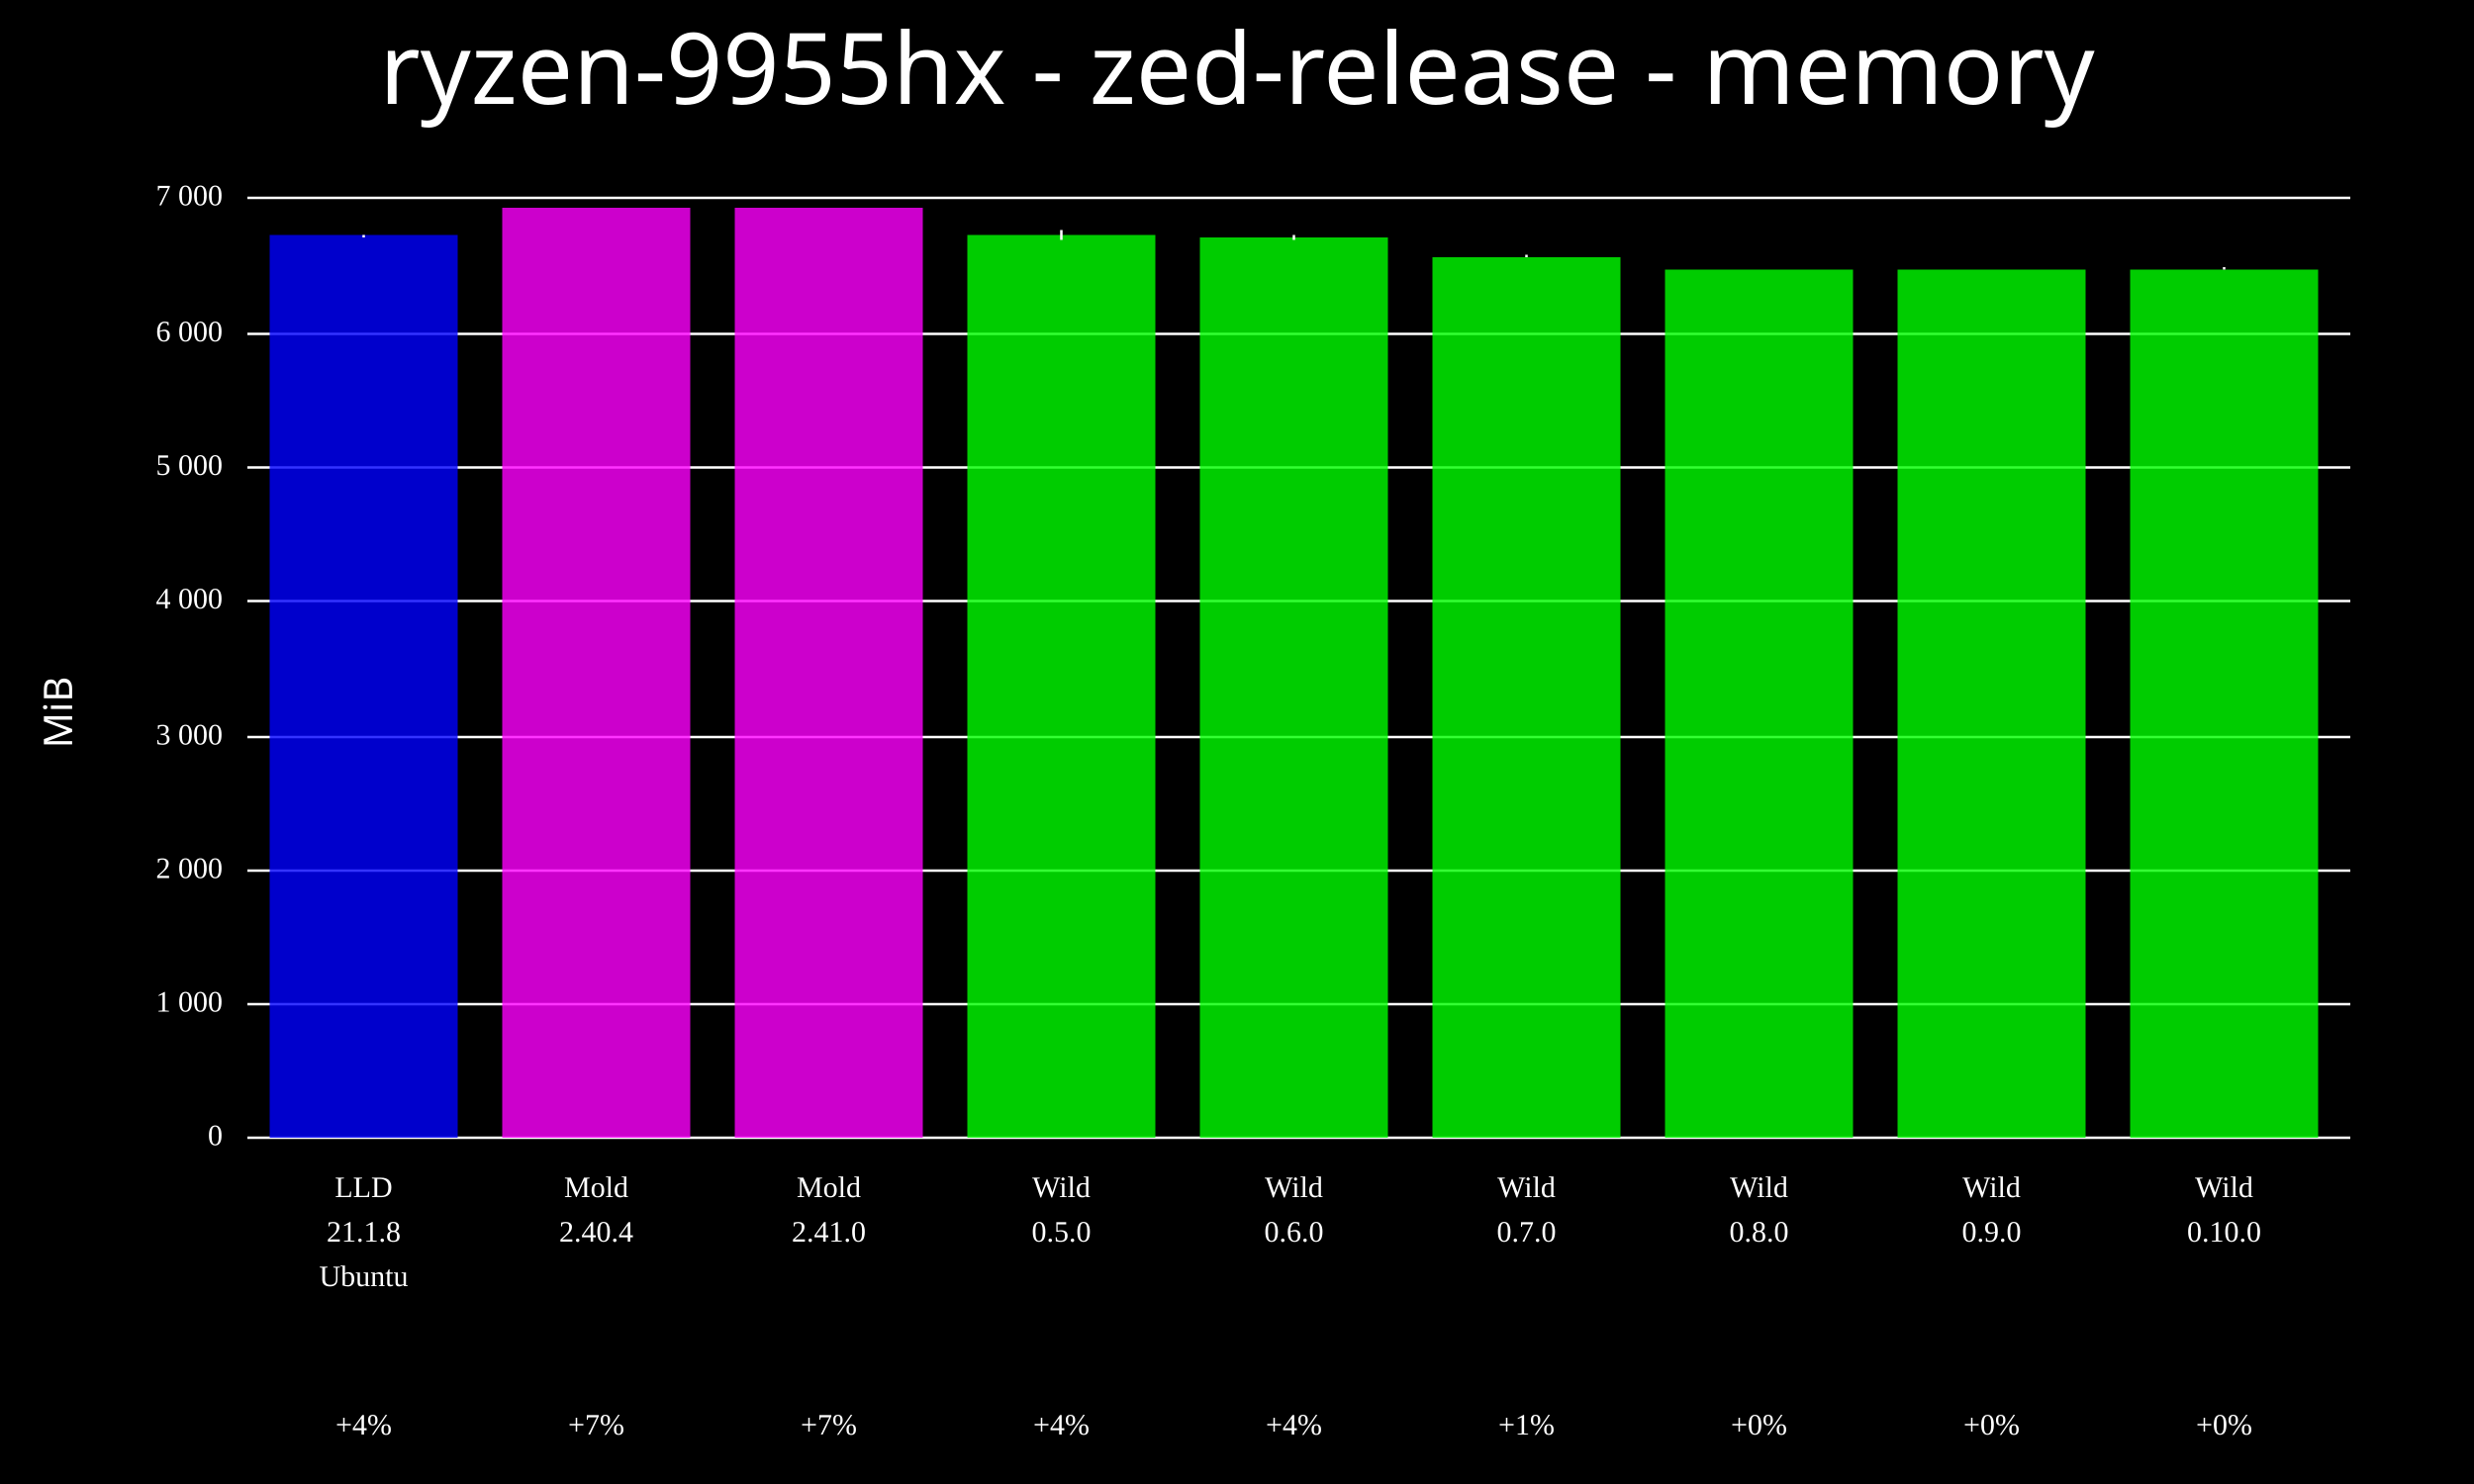
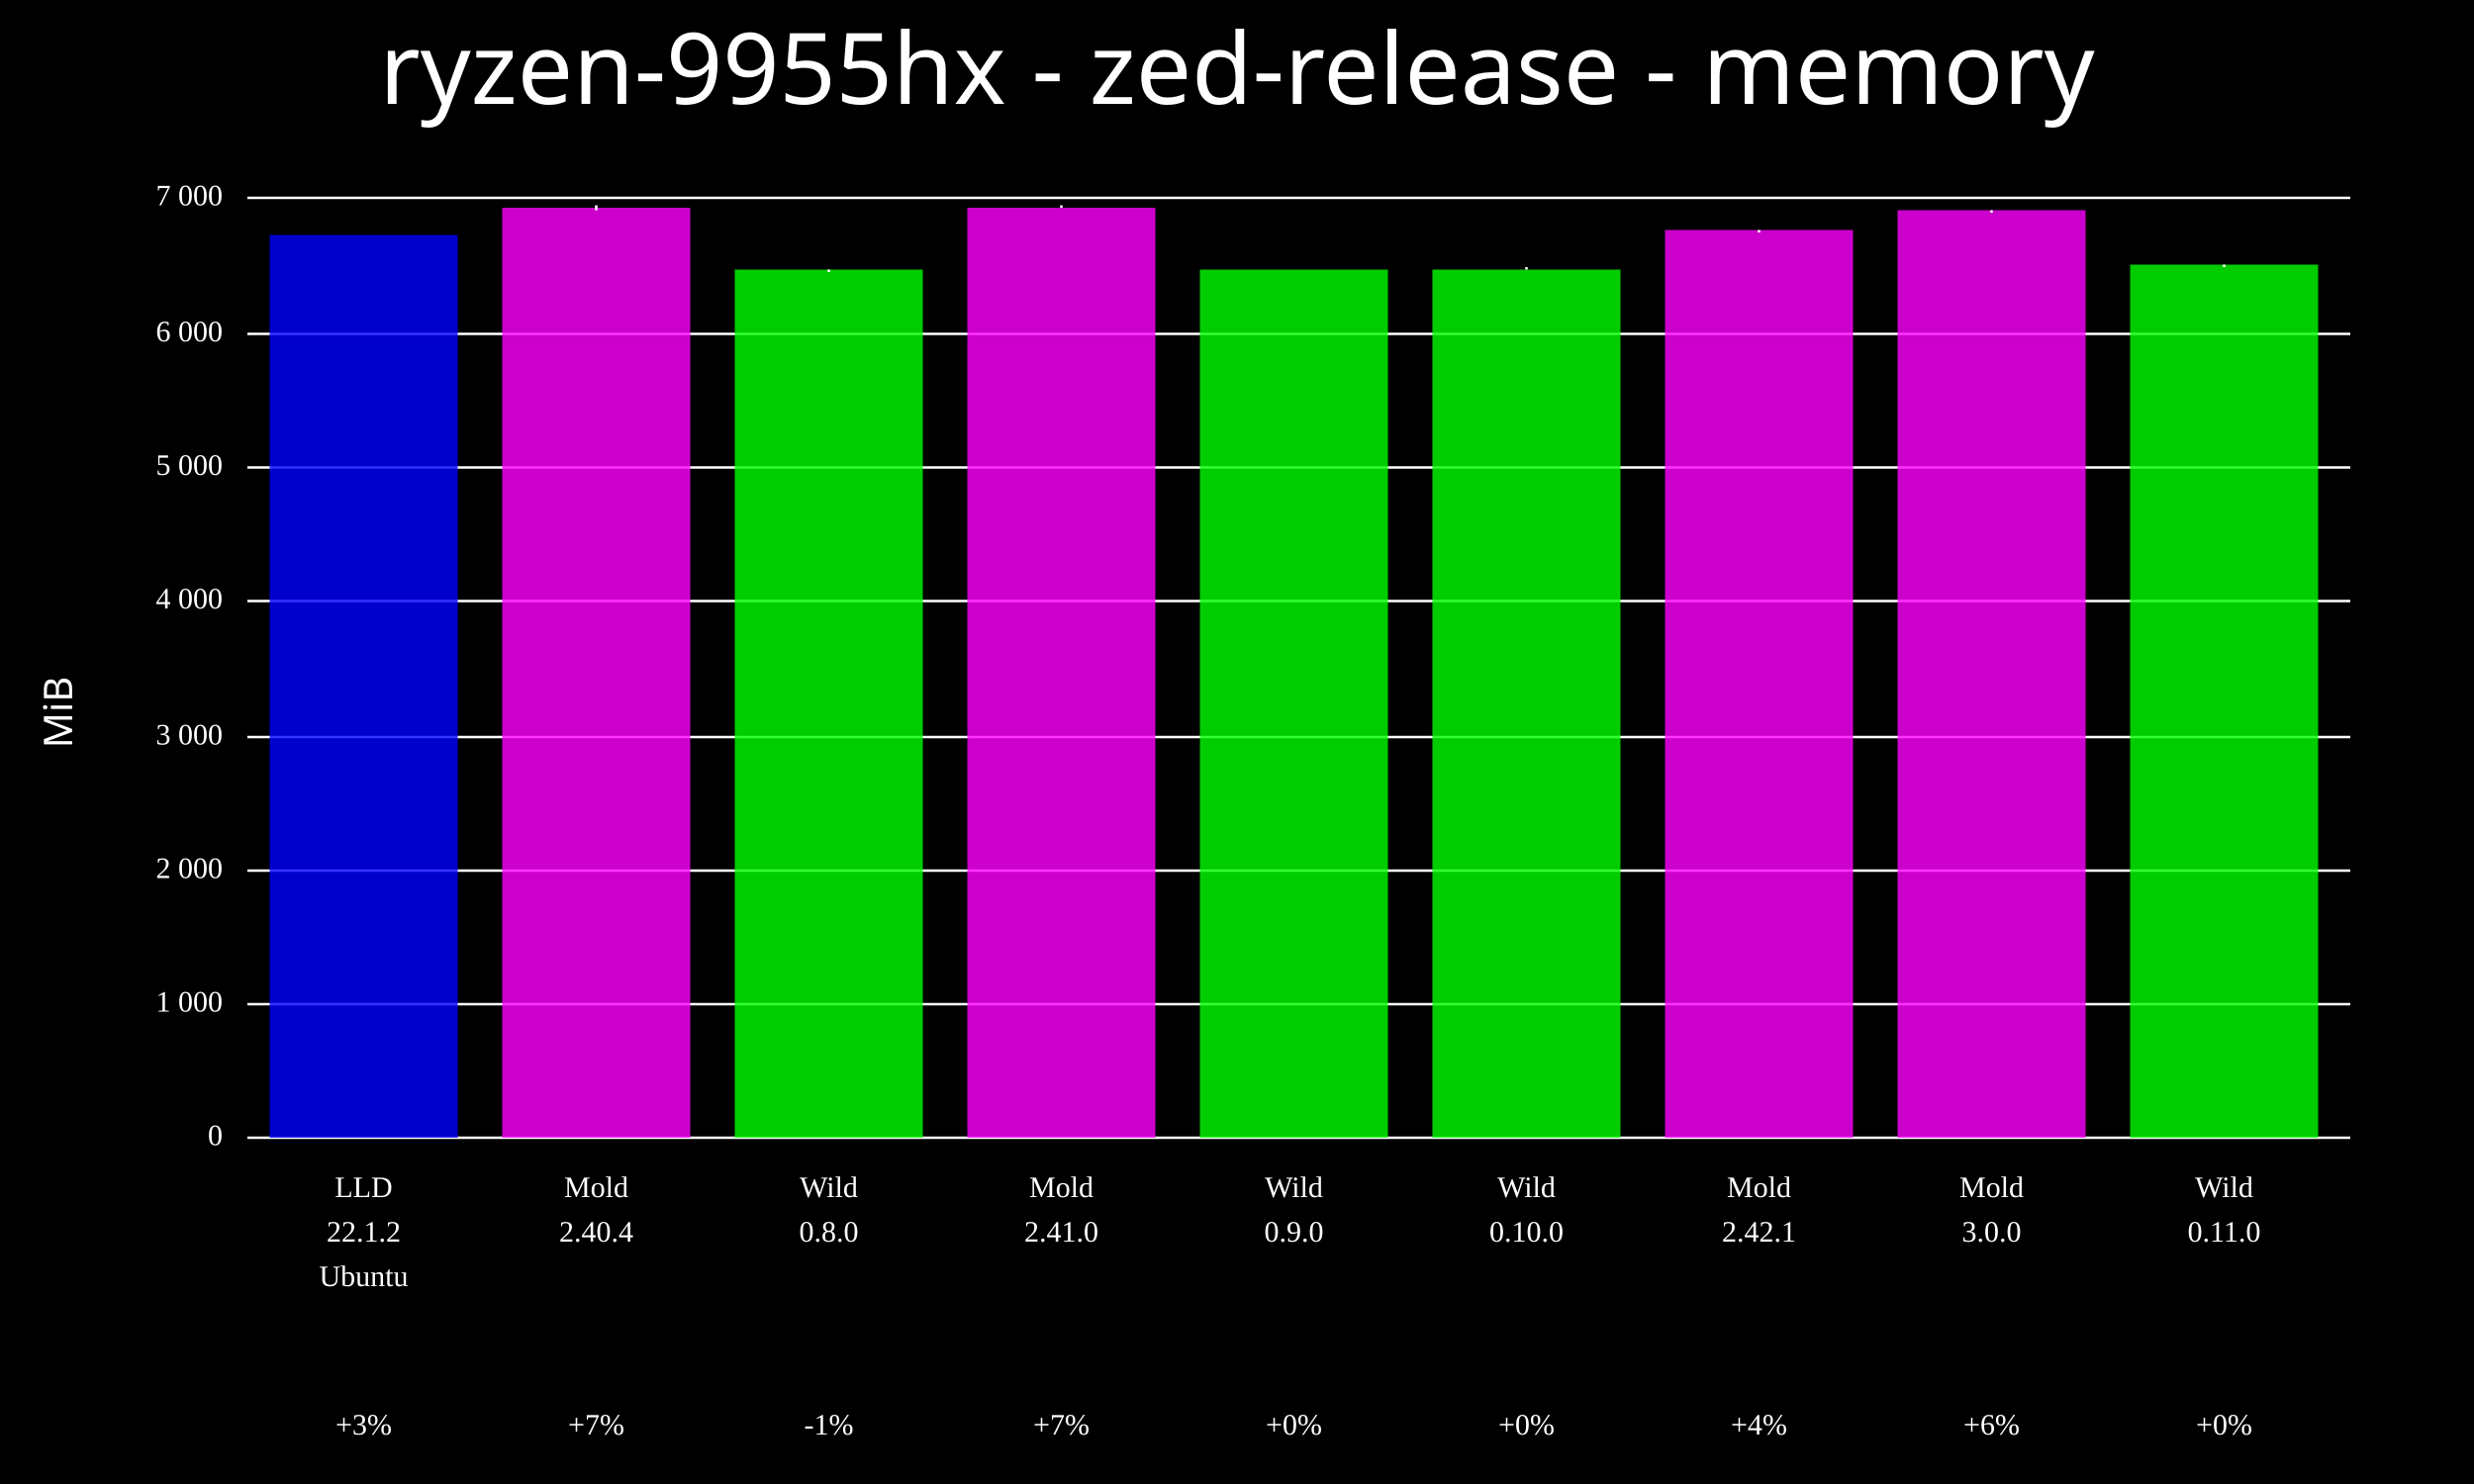
<svg xmlns="http://www.w3.org/2000/svg" width="1000" height="600" viewBox="0 0 1000 600">
  <rect x="0" y="0" width="1000" height="600" fill="#000000" />
  <text x="500" y="10" dy="0.8em" text-anchor="middle" font-family="sans-serif" font-size="40" fill="#FFFFFF">
ryzen-9955hx - zed-release - memory</text>
  <text x="5" y="300" dy="0.76em" text-anchor="middle" font-family="sans-serif" font-size="16" fill="#FFFFFF" transform="rotate(270, 5, 288)">MiB</text>
  <line x1="100" y1="460" x2="950" y2="460" stroke="#FFFFFF" />
  <text x="90" y="460" dy="0.5ex" text-anchor="end" fill="#FFFFFF">0</text>
  <line x1="100" y1="406" x2="950" y2="406" stroke="#FFFFFF" />
  <text x="90" y="406" dy="0.5ex" text-anchor="end" fill="#FFFFFF">1 000</text>
  <line x1="100" y1="352" x2="950" y2="352" stroke="#FFFFFF" />
  <text x="90" y="352" dy="0.5ex" text-anchor="end" fill="#FFFFFF">2 000</text>
  <line x1="100" y1="298" x2="950" y2="298" stroke="#FFFFFF" />
  <text x="90" y="298" dy="0.5ex" text-anchor="end" fill="#FFFFFF">3 000</text>
  <line x1="100" y1="243" x2="950" y2="243" stroke="#FFFFFF" />
  <text x="90" y="243" dy="0.5ex" text-anchor="end" fill="#FFFFFF">4 000</text>
  <line x1="100" y1="189" x2="950" y2="189" stroke="#FFFFFF" />
  <text x="90" y="189" dy="0.5ex" text-anchor="end" fill="#FFFFFF">5 000</text>
  <line x1="100" y1="135" x2="950" y2="135" stroke="#FFFFFF" />
  <text x="90" y="135" dy="0.5ex" text-anchor="end" fill="#FFFFFF">6 000</text>
  <line x1="100" y1="80" x2="950" y2="80" stroke="#FFFFFF" />
  <text x="90" y="80" dy="0.5ex" text-anchor="end" fill="#FFFFFF">7 000</text>
  <rect fill="#0000FF" opacity="0.8" x="109" y="95" width="76" height="365" />
-   <line stroke="#FFFFFF" x1="147" y1="95" x2="147" y2="96" />
+   <line stroke="#FFFFFF" x1="147" y1="95" x2="147" y2="95" />
  <text x="147" y="484" fill="#FFFFFF" text-anchor="middle">LLD</text>
-   <text x="147" y="502" fill="#FFFFFF" text-anchor="middle">21.1.8</text>
+   <text x="147" y="502" fill="#FFFFFF" text-anchor="middle">22.1.2</text>
  <text x="147" y="520" fill="#FFFFFF" text-anchor="middle">Ubuntu</text>
-   <text x="147" y="580" fill="#FFFFFF" text-anchor="middle">+4%</text>
+   <text x="147" y="580" fill="#FFFFFF" text-anchor="middle">+3%</text>
  <rect fill="#FF00FF" opacity="0.8" x="203" y="84" width="76" height="376" />
-   <line stroke="#FFFFFF" x1="241" y1="84" x2="241" y2="84" />
+   <line stroke="#FFFFFF" x1="241" y1="83" x2="241" y2="85" />
  <text x="241" y="484" fill="#FFFFFF" text-anchor="middle">Mold</text>
  <text x="241" y="502" fill="#FFFFFF" text-anchor="middle">2.40.4</text>
  <text x="241" y="580" fill="#FFFFFF" text-anchor="middle">+7%</text>
-   <rect fill="#FF00FF" opacity="0.8" x="297" y="84" width="76" height="376" />
-   <line stroke="#FFFFFF" x1="335" y1="84" x2="335" y2="84" />
-   <text x="335" y="484" fill="#FFFFFF" text-anchor="middle">Mold</text>
-   <text x="335" y="502" fill="#FFFFFF" text-anchor="middle">2.41.0</text>
-   <text x="335" y="580" fill="#FFFFFF" text-anchor="middle">+7%</text>
-   <rect fill="#00FF00" opacity="0.8" x="391" y="95" width="76" height="365" />
-   <line stroke="#FFFFFF" x1="429" y1="93" x2="429" y2="97" />
-   <text x="429" y="484" fill="#FFFFFF" text-anchor="middle">Wild</text>
-   <text x="429" y="502" fill="#FFFFFF" text-anchor="middle">0.5.0</text>
-   <text x="429" y="580" fill="#FFFFFF" text-anchor="middle">+4%</text>
-   <rect fill="#00FF00" opacity="0.8" x="485" y="96" width="76" height="364" />
-   <line stroke="#FFFFFF" x1="523" y1="95" x2="523" y2="97" />
+   <rect fill="#00FF00" opacity="0.8" x="297" y="109" width="76" height="351" />
+   <line stroke="#FFFFFF" x1="335" y1="109" x2="335" y2="110" />
+   <text x="335" y="484" fill="#FFFFFF" text-anchor="middle">Wild</text>
+   <text x="335" y="502" fill="#FFFFFF" text-anchor="middle">0.8.0</text>
+   <text x="335" y="580" fill="#FFFFFF" text-anchor="middle">-1%</text>
+   <rect fill="#FF00FF" opacity="0.8" x="391" y="84" width="76" height="376" />
+   <line stroke="#FFFFFF" x1="429" y1="83" x2="429" y2="84" />
+   <text x="429" y="484" fill="#FFFFFF" text-anchor="middle">Mold</text>
+   <text x="429" y="502" fill="#FFFFFF" text-anchor="middle">2.41.0</text>
+   <text x="429" y="580" fill="#FFFFFF" text-anchor="middle">+7%</text>
+   <rect fill="#00FF00" opacity="0.8" x="485" y="109" width="76" height="351" />
+   <line stroke="#FFFFFF" x1="523" y1="109" x2="523" y2="109" />
  <text x="523" y="484" fill="#FFFFFF" text-anchor="middle">Wild</text>
-   <text x="523" y="502" fill="#FFFFFF" text-anchor="middle">0.6.0</text>
-   <text x="523" y="580" fill="#FFFFFF" text-anchor="middle">+4%</text>
-   <rect fill="#00FF00" opacity="0.8" x="579" y="104" width="76" height="356" />
-   <line stroke="#FFFFFF" x1="617" y1="103" x2="617" y2="104" />
+   <text x="523" y="502" fill="#FFFFFF" text-anchor="middle">0.9.0</text>
+   <text x="523" y="580" fill="#FFFFFF" text-anchor="middle">+0%</text>
+   <rect fill="#00FF00" opacity="0.8" x="579" y="109" width="76" height="351" />
+   <line stroke="#FFFFFF" x1="617" y1="108" x2="617" y2="109" />
  <text x="617" y="484" fill="#FFFFFF" text-anchor="middle">Wild</text>
-   <text x="617" y="502" fill="#FFFFFF" text-anchor="middle">0.7.0</text>
-   <text x="617" y="580" fill="#FFFFFF" text-anchor="middle">+1%</text>
-   <rect fill="#00FF00" opacity="0.8" x="673" y="109" width="76" height="351" />
-   <line stroke="#FFFFFF" x1="711" y1="109" x2="711" y2="109" />
-   <text x="711" y="484" fill="#FFFFFF" text-anchor="middle">Wild</text>
-   <text x="711" y="502" fill="#FFFFFF" text-anchor="middle">0.8.0</text>
-   <text x="711" y="580" fill="#FFFFFF" text-anchor="middle">+0%</text>
-   <rect fill="#00FF00" opacity="0.8" x="767" y="109" width="76" height="351" />
-   <line stroke="#FFFFFF" x1="805" y1="109" x2="805" y2="109" />
-   <text x="805" y="484" fill="#FFFFFF" text-anchor="middle">Wild</text>
-   <text x="805" y="502" fill="#FFFFFF" text-anchor="middle">0.9.0</text>
-   <text x="805" y="580" fill="#FFFFFF" text-anchor="middle">+0%</text>
-   <rect fill="#00FF00" opacity="0.8" x="861" y="109" width="76" height="351" />
-   <line stroke="#FFFFFF" x1="899" y1="108" x2="899" y2="109" />
+   <text x="617" y="502" fill="#FFFFFF" text-anchor="middle">0.10.0</text>
+   <text x="617" y="580" fill="#FFFFFF" text-anchor="middle">+0%</text>
+   <rect fill="#FF00FF" opacity="0.8" x="673" y="93" width="76" height="367" />
+   <line stroke="#FFFFFF" x1="711" y1="93" x2="711" y2="94" />
+   <text x="711" y="484" fill="#FFFFFF" text-anchor="middle">Mold</text>
+   <text x="711" y="502" fill="#FFFFFF" text-anchor="middle">2.42.1</text>
+   <text x="711" y="580" fill="#FFFFFF" text-anchor="middle">+4%</text>
+   <rect fill="#FF00FF" opacity="0.8" x="767" y="85" width="76" height="375" />
+   <line stroke="#FFFFFF" x1="805" y1="85" x2="805" y2="86" />
+   <text x="805" y="484" fill="#FFFFFF" text-anchor="middle">Mold</text>
+   <text x="805" y="502" fill="#FFFFFF" text-anchor="middle">3.0.0</text>
+   <text x="805" y="580" fill="#FFFFFF" text-anchor="middle">+6%</text>
+   <rect fill="#00FF00" opacity="0.8" x="861" y="107" width="76" height="353" />
+   <line stroke="#FFFFFF" x1="899" y1="107" x2="899" y2="108" />
  <text x="899" y="484" fill="#FFFFFF" text-anchor="middle">Wild</text>
-   <text x="899" y="502" fill="#FFFFFF" text-anchor="middle">0.10.0</text>
+   <text x="899" y="502" fill="#FFFFFF" text-anchor="middle">0.11.0</text>
  <text x="899" y="580" fill="#FFFFFF" text-anchor="middle">+0%</text>
</svg>
